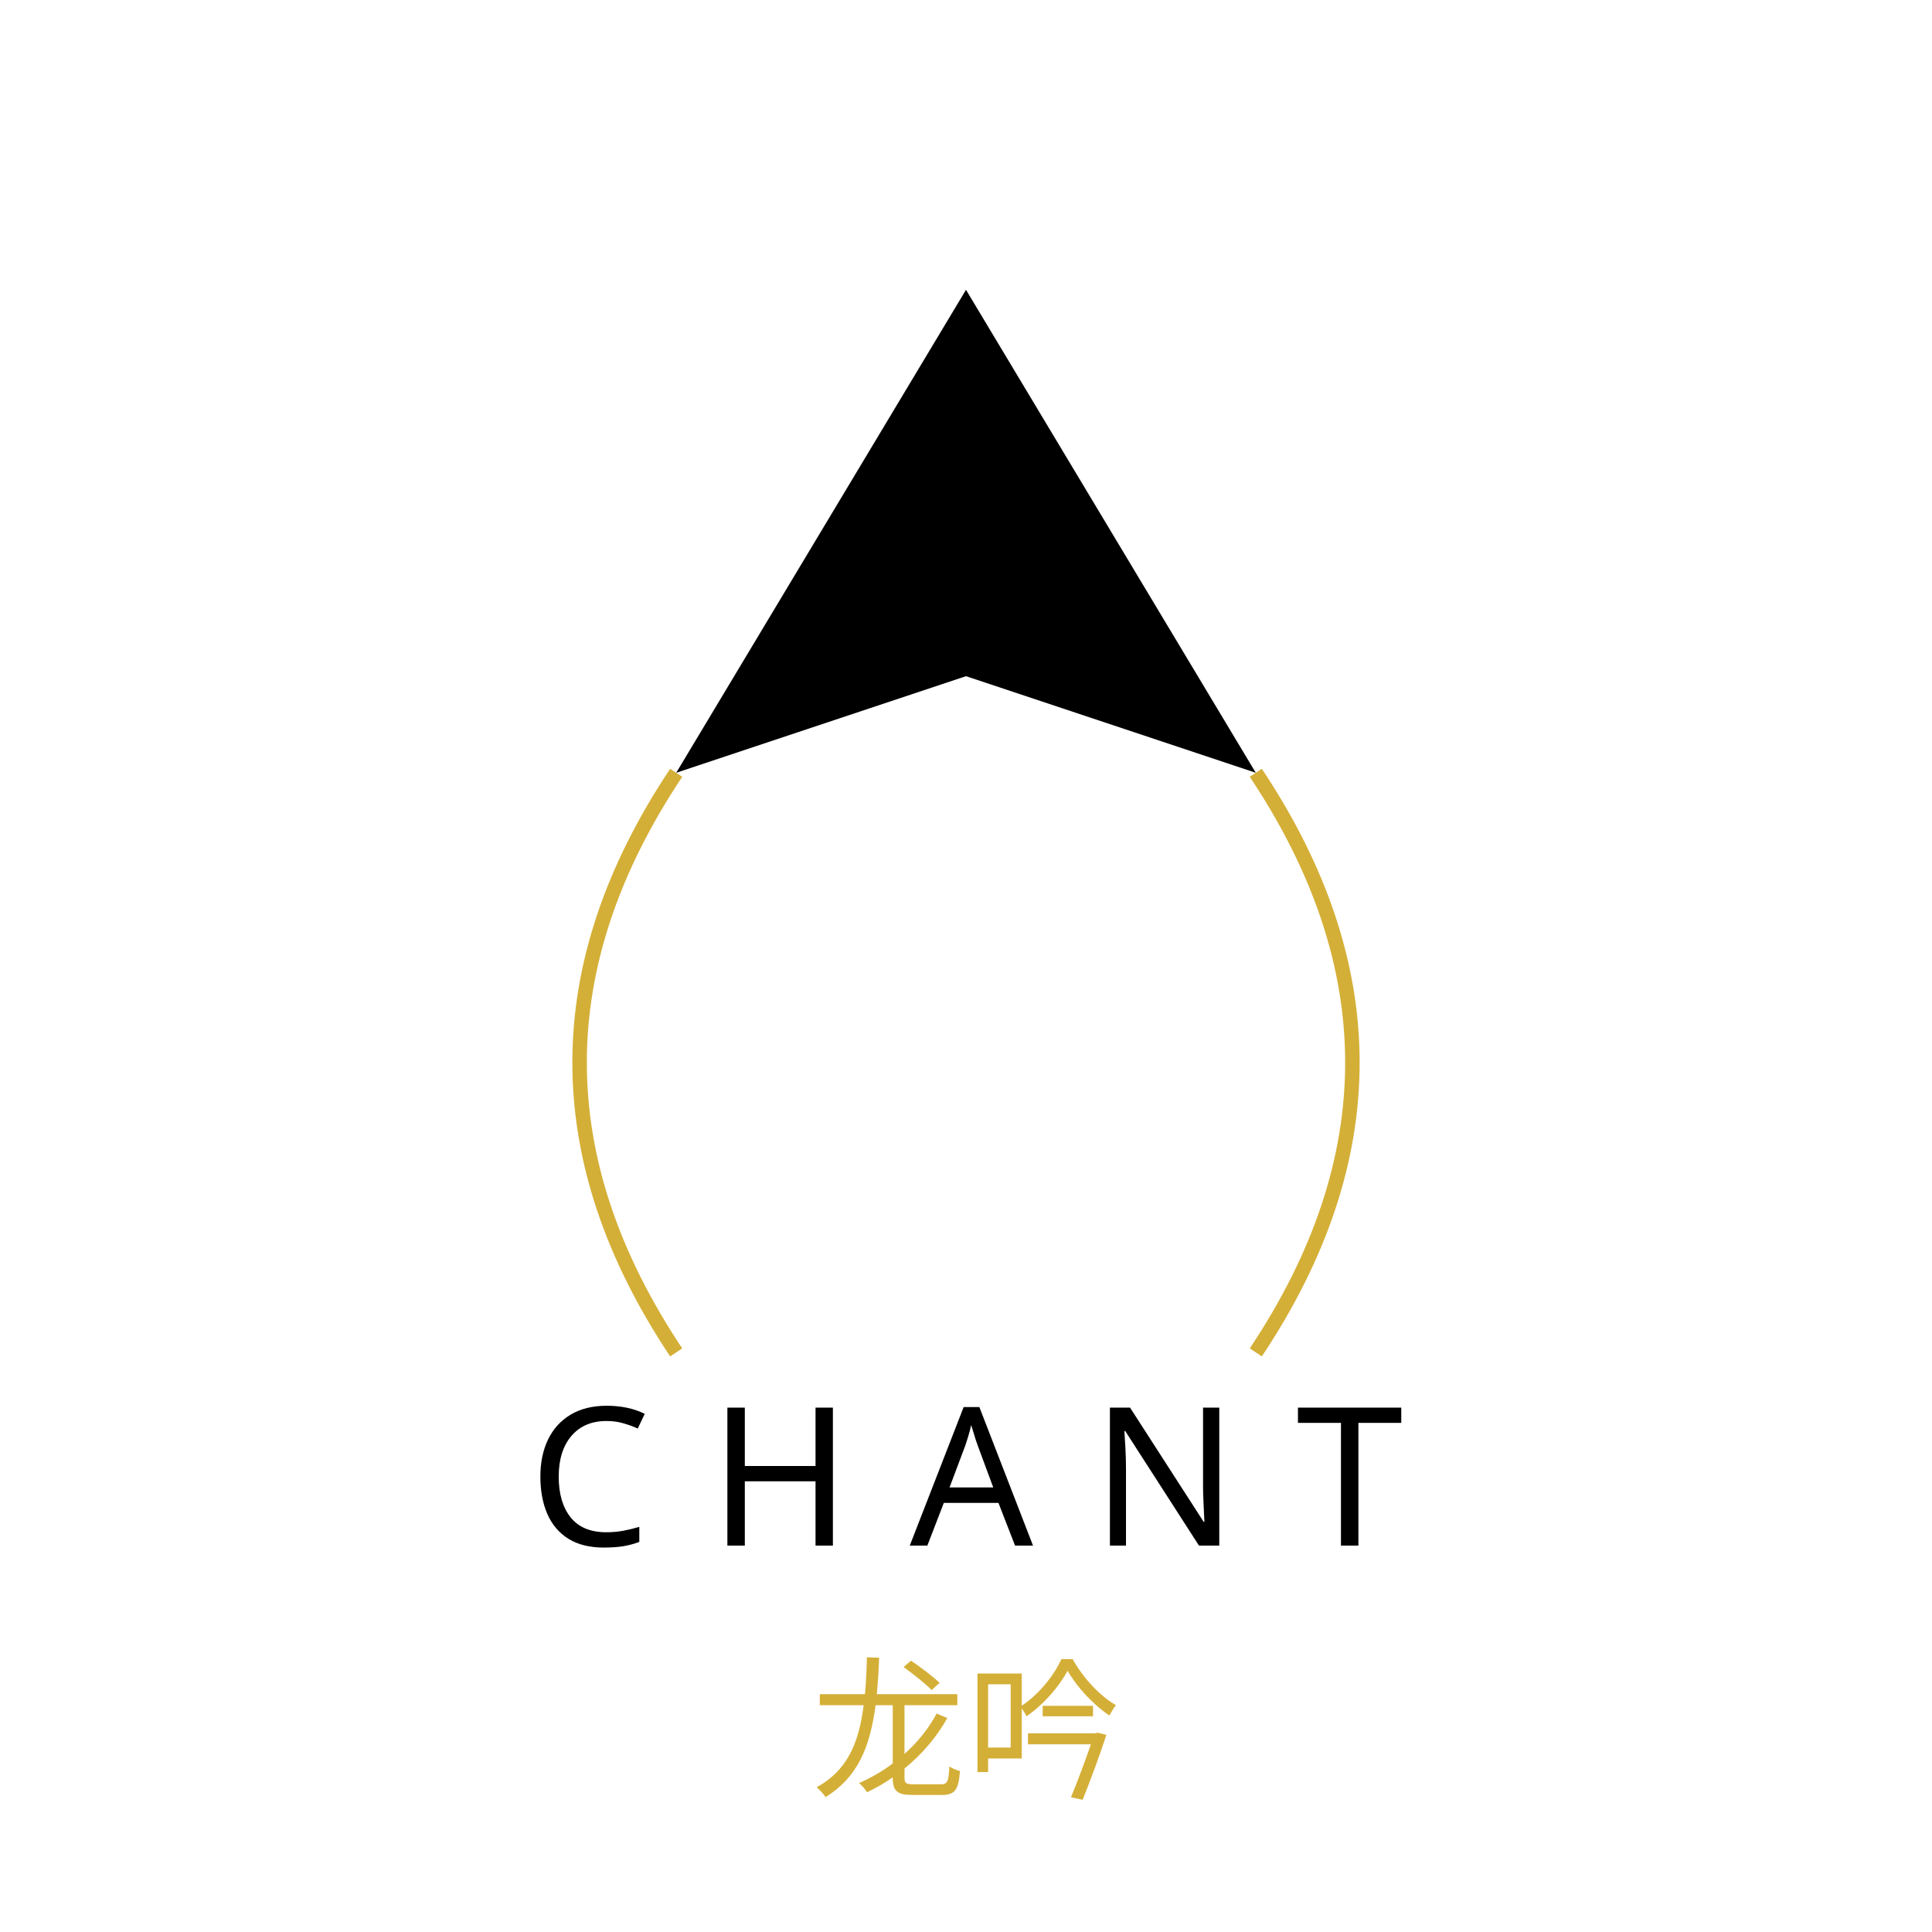
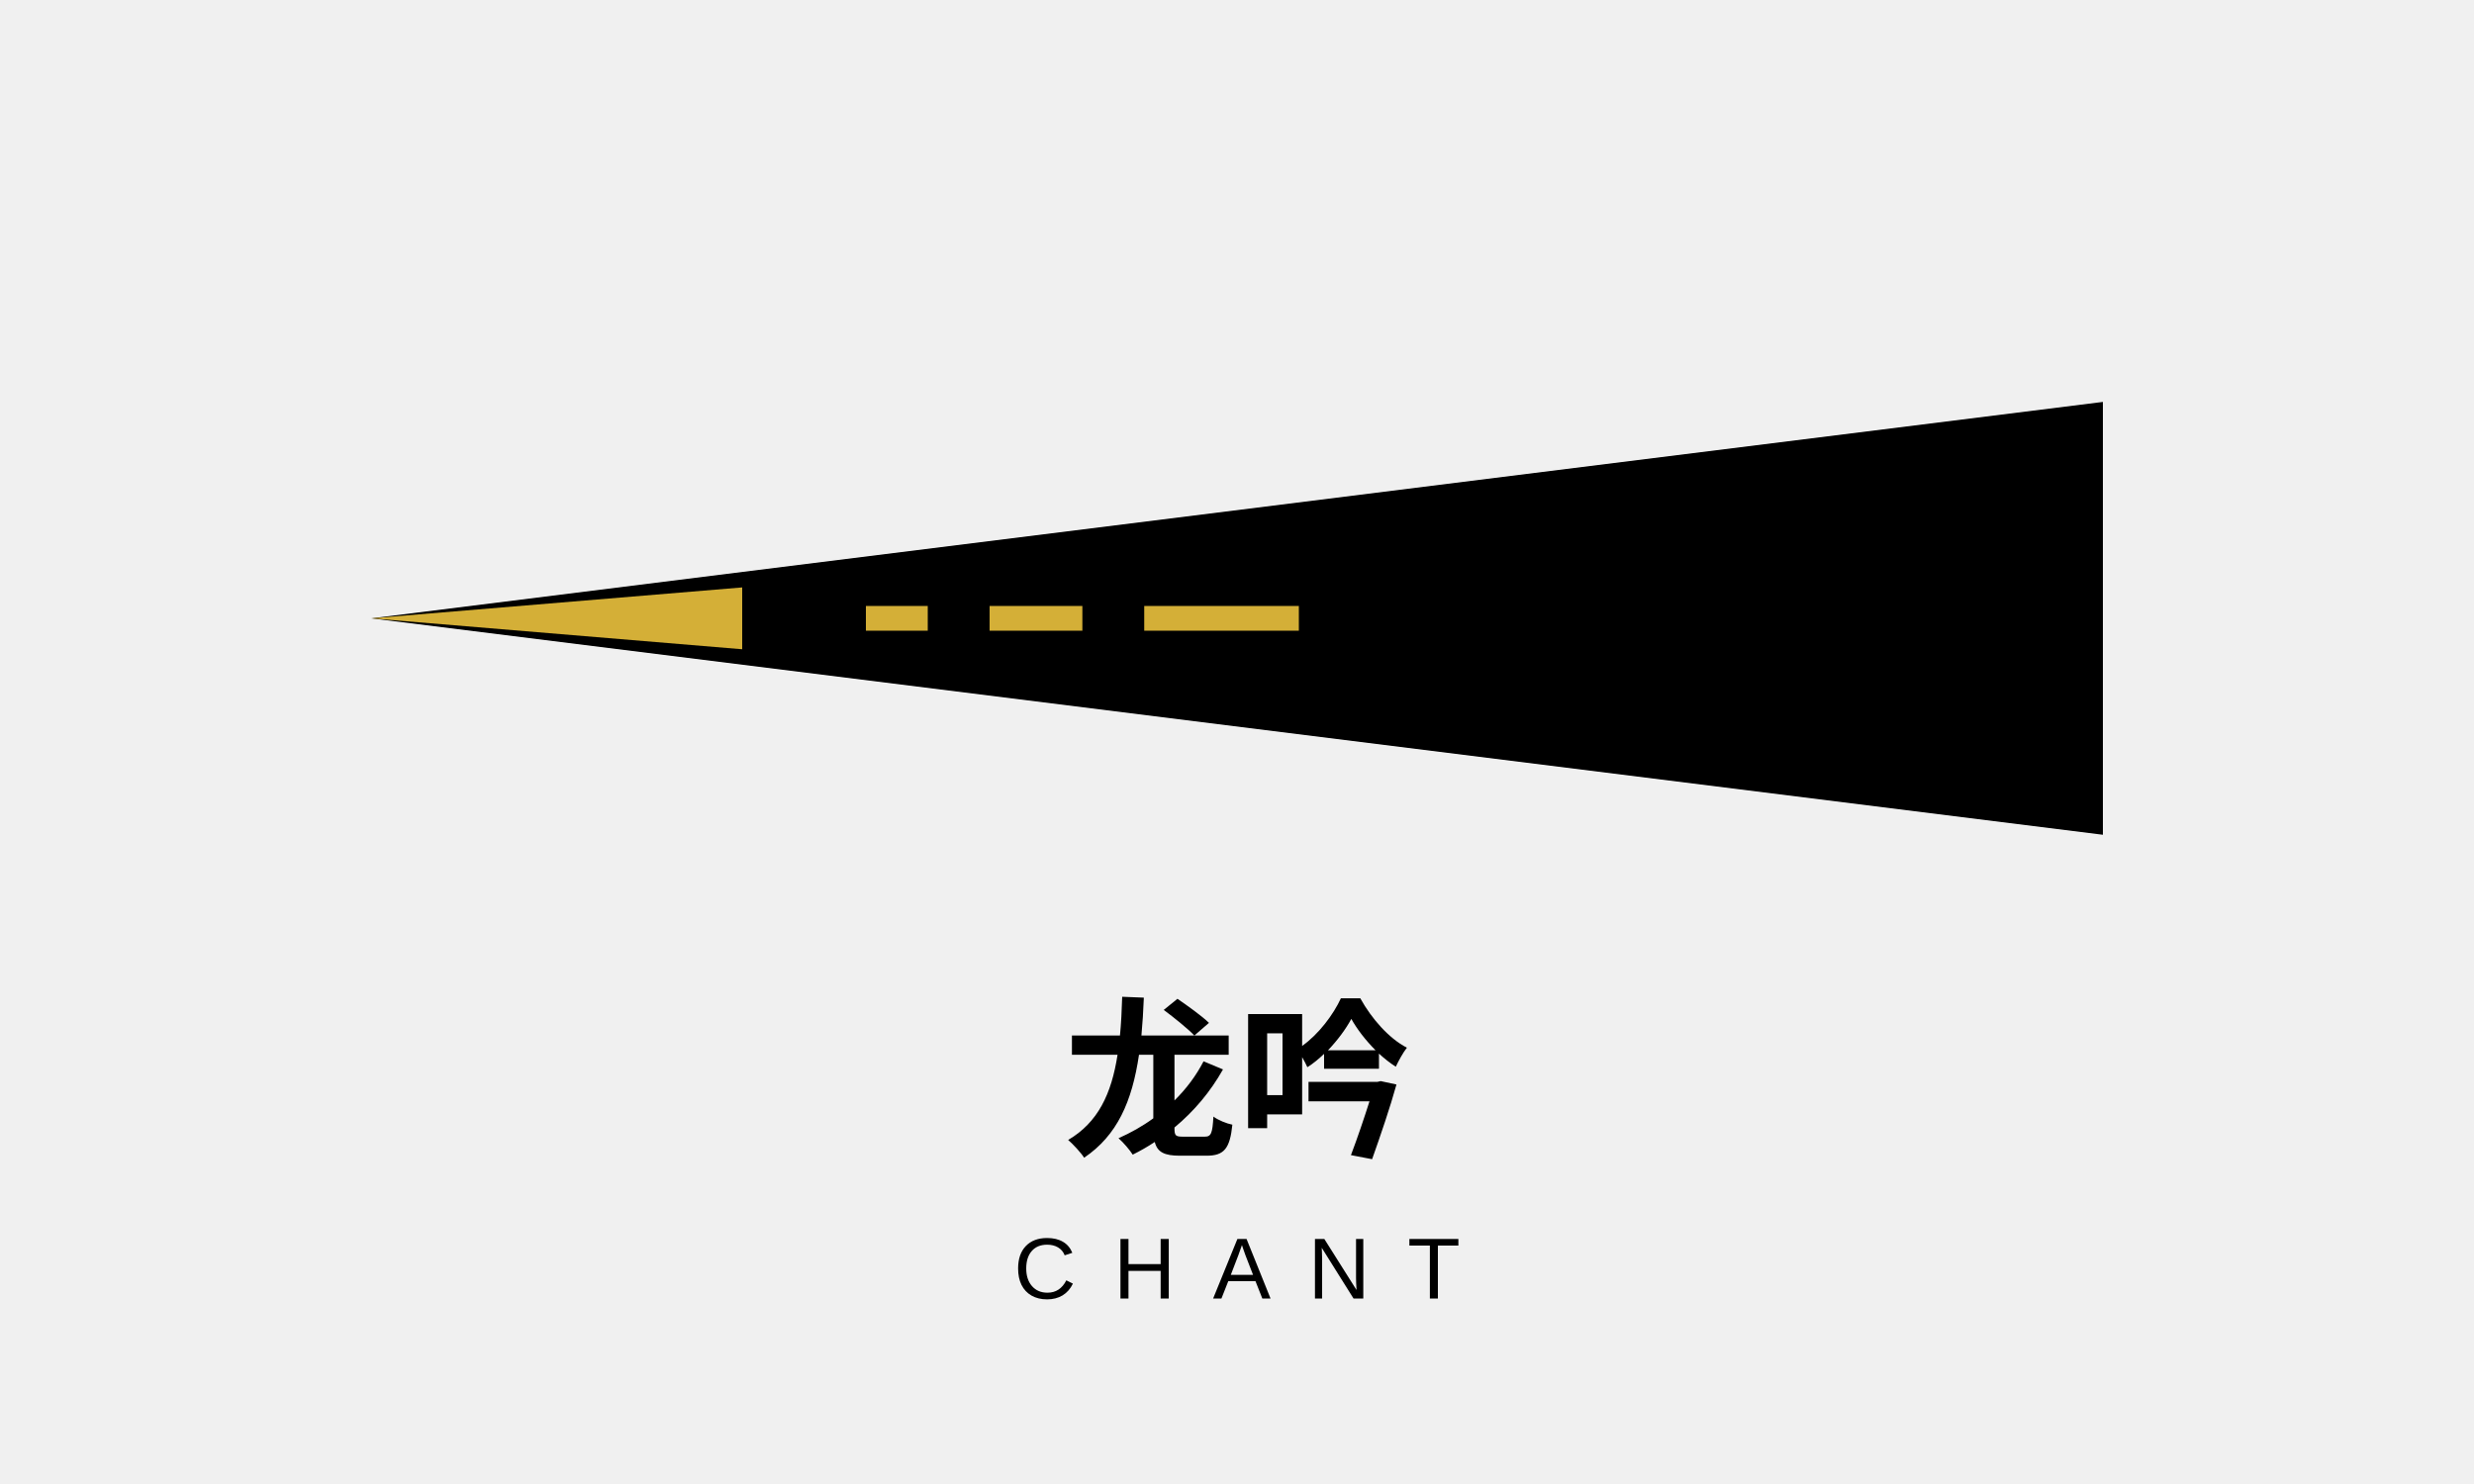
- <svg xmlns="http://www.w3.org/2000/svg" width="400" height="400" viewBox="0 0 400 400">
-   <rect width="400" height="400" fill="white" />
-   <path d="M200 60 L140 160 L200 140 L260 160 Z" fill="black" />
-   <path d="M140 160 Q100 220 140 280" fill="none" stroke="#D4AF37" stroke-width="3" />
-   <path d="M260 160 Q300 220 260 280" fill="none" stroke="#D4AF37" stroke-width="3" />
-   <text x="200" y="320" text-anchor="middle" font-family="Copperplate" font-size="40" letter-spacing="12" fill="black">CHANT</text>
-   <text x="200" y="370" text-anchor="middle" font-family="STFangsong" font-size="32" fill="#D4AF37">龙吟</text>
+ <svg xmlns="http://www.w3.org/2000/svg" width="400" height="240" viewBox="0 0 400 240">
+   <defs>
+     <style>
+       .gold { fill: #D4AF37; }
+       .black { fill: #000000; }
+       .text-zh { font-family: 'PingFang SC', 'Microsoft YaHei', sans-serif; font-weight: bold; font-size: 28px; }
+       .text-en { font-family: Arial, sans-serif; font-size: 14px; letter-spacing: 6px; }
+     </style>
+   </defs>
+   <path class="black" d="M60,100 L340,65 L340,135 Z" />
+   <path class="gold" d="M60,100 L120,95 L120,105 Z" />
+   <rect x="140" y="98" width="10" height="4" class="gold" />
+   <rect x="160" y="98" width="15" height="4" class="gold" />
+   <rect x="185" y="98" width="25" height="4" class="gold" />
+   <text x="200" y="185" text-anchor="middle" class="black text-zh">龙吟</text>
+   <text x="200" y="210" text-anchor="middle" class="black text-en">CHANT</text>
</svg>
